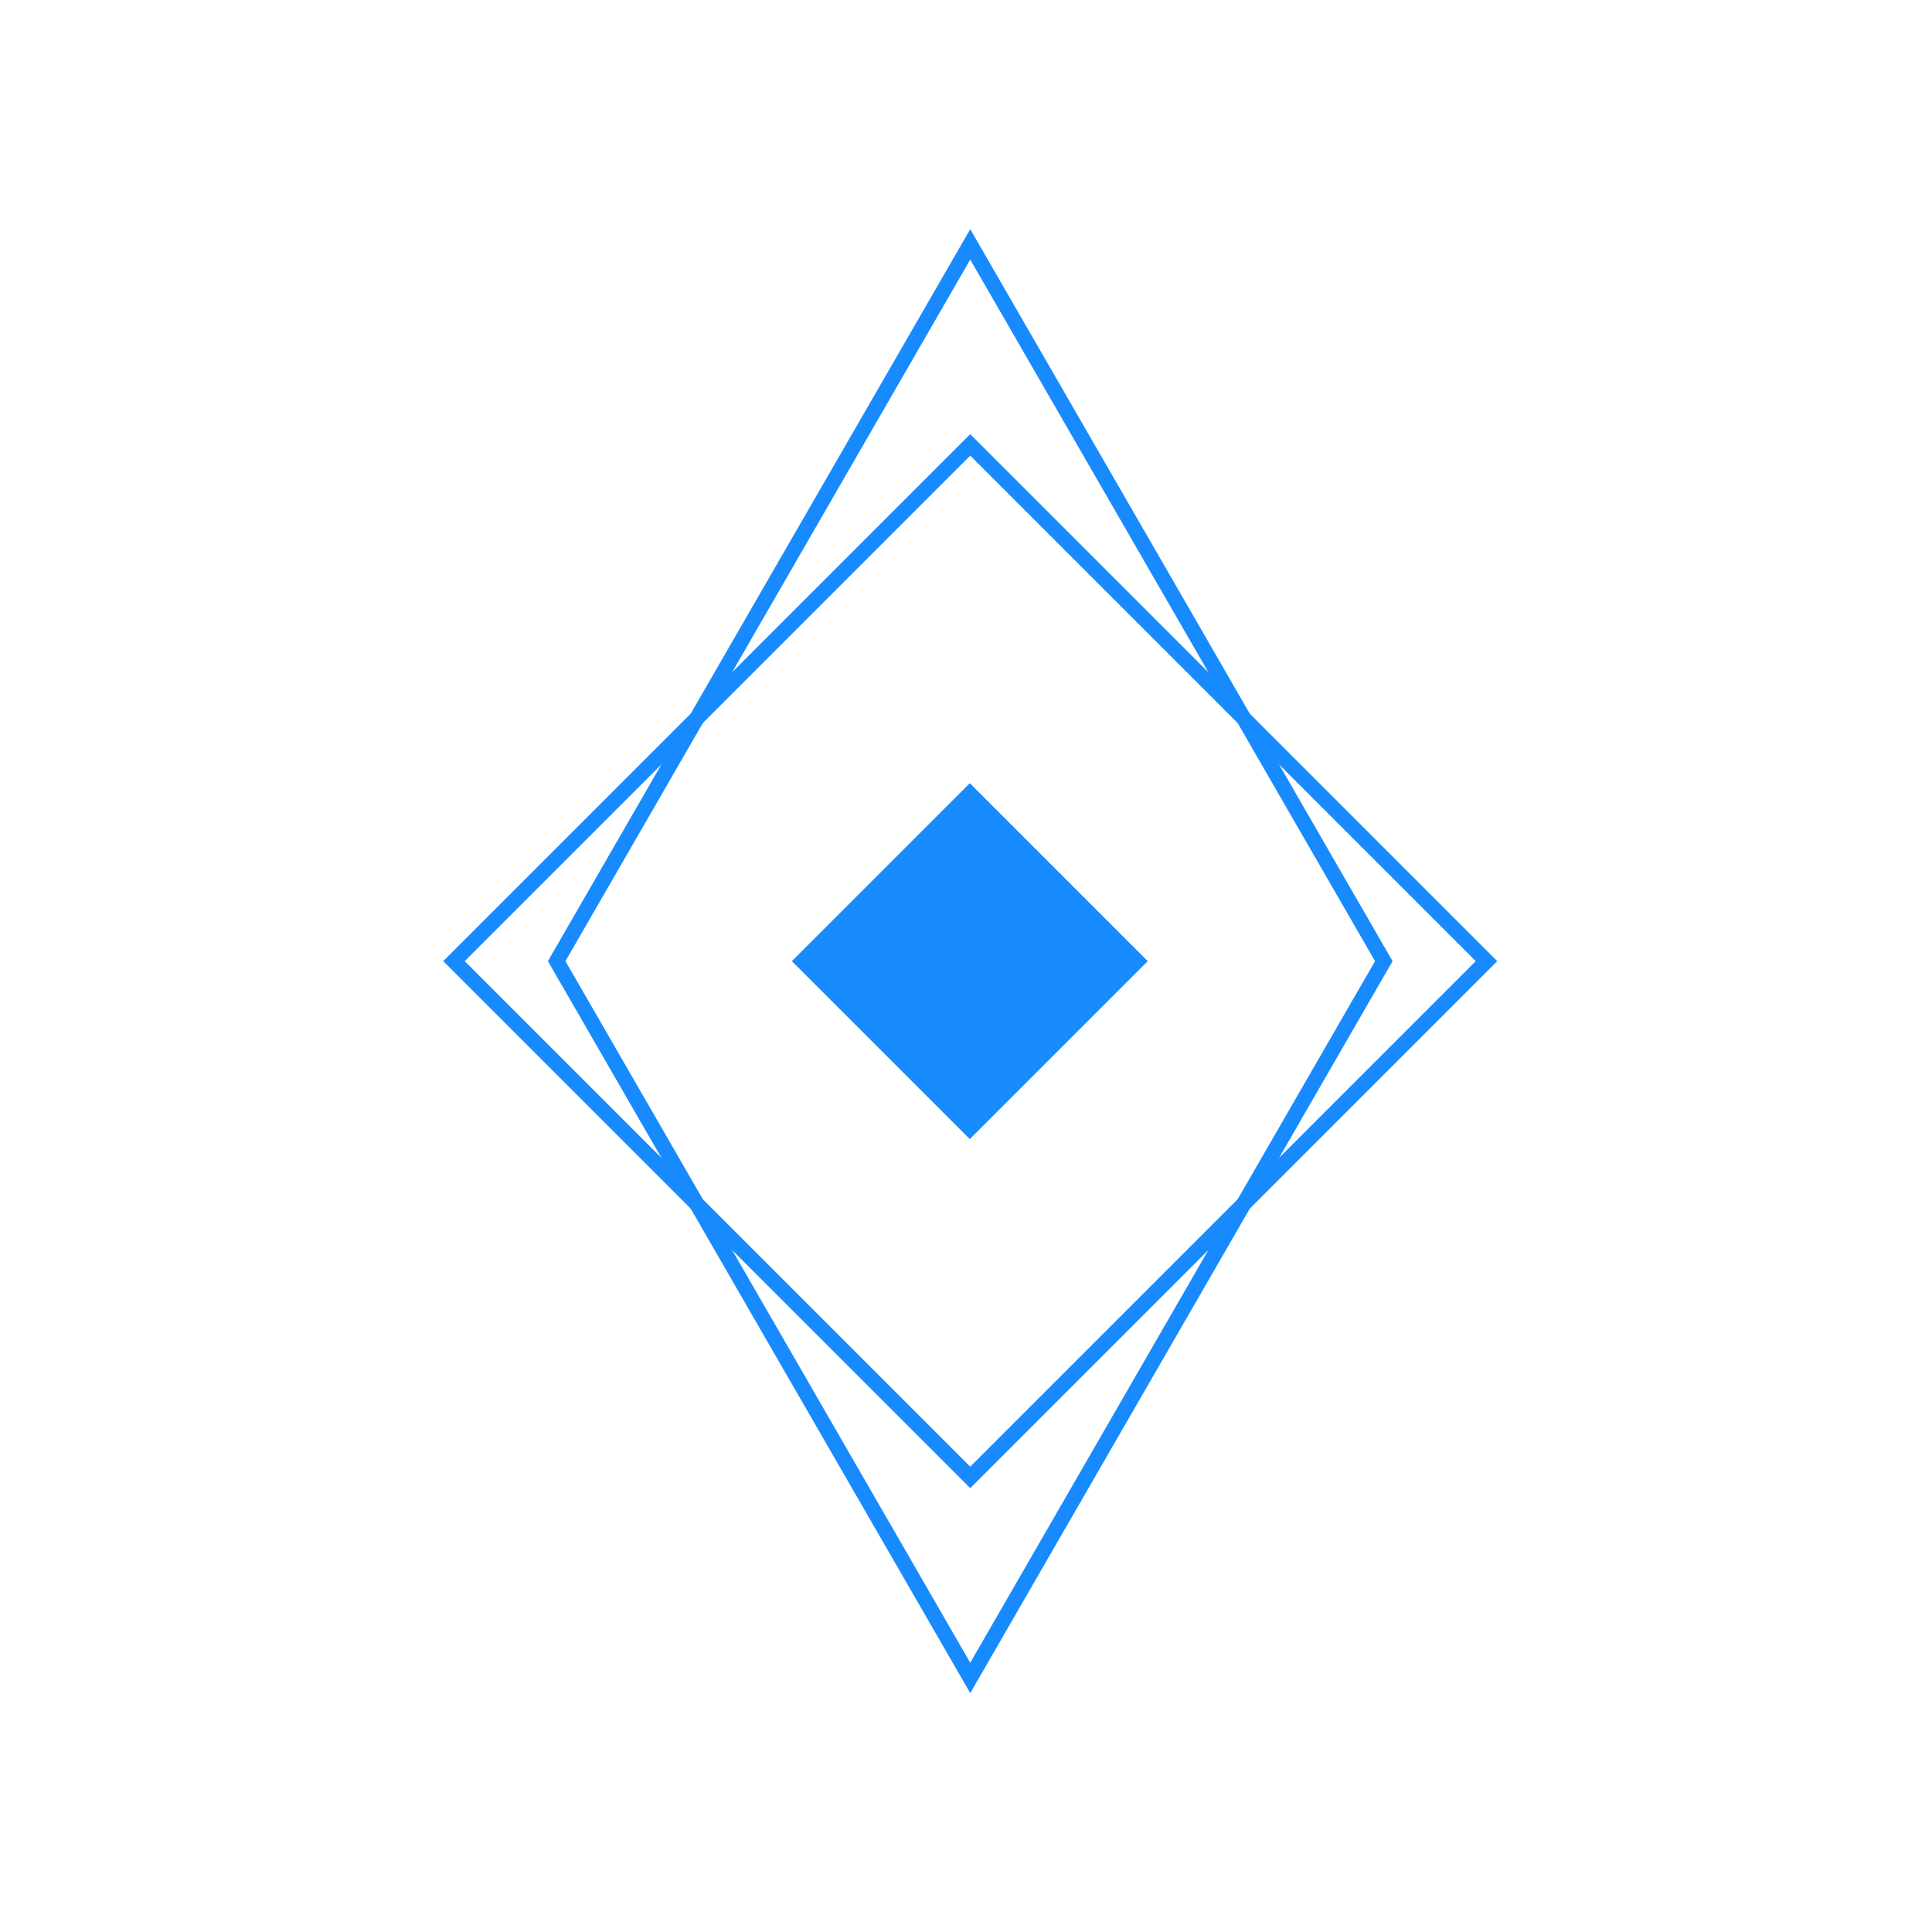
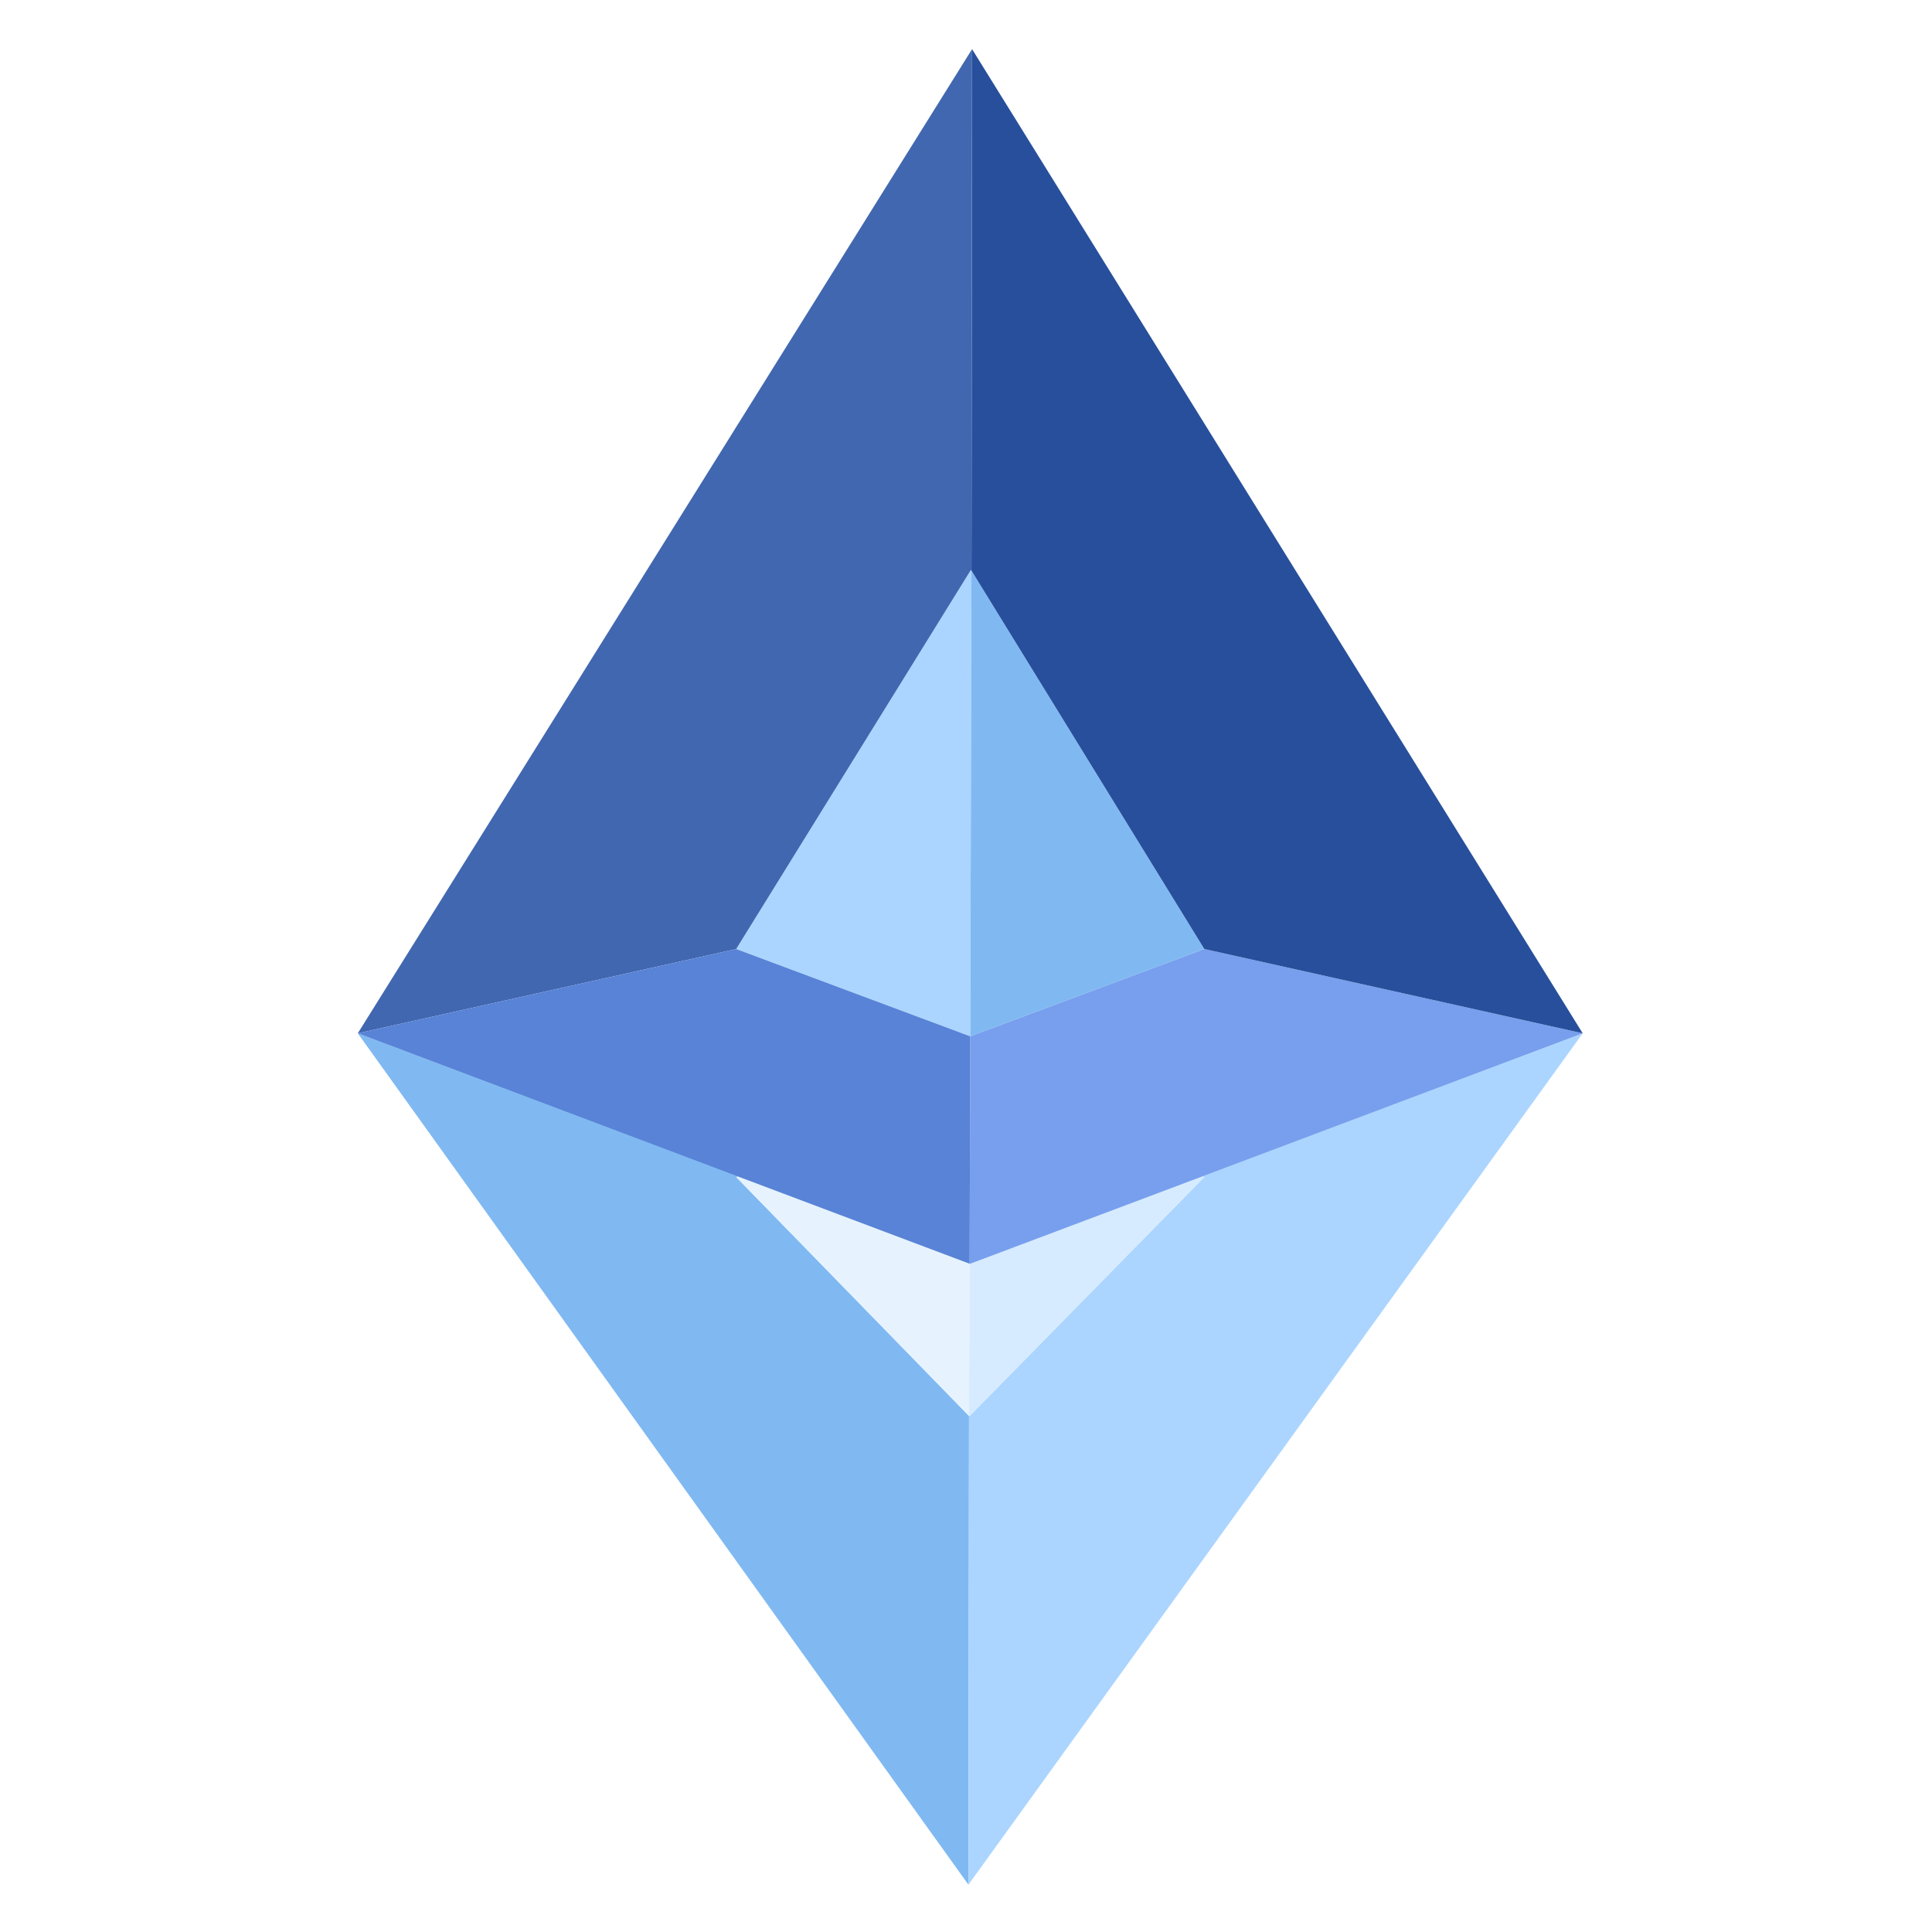
<svg xmlns="http://www.w3.org/2000/svg" version="1.1" id="Layer_1" x="0px" y="0px" viewBox="0 0 318.6 318.6" style="enable-background:new 0 0 318.6 318.6;" xml:space="preserve">
  <style type="text/css">
- 	.st0{fill:#178BFD;}
- 	.st1{fill:none;stroke:#178BFD;stroke-width:2.506;stroke-miterlimit:10;}
- 	.st2{fill:none;stroke:#178BFD;stroke-width:2.506;stroke-linecap:round;stroke-miterlimit:10;}
+ 	.st0{display:none;}
+ 	.st1{display:inline;fill:#178BFD;}
+ 	.st2{display:inline;fill:none;stroke:#178BFD;stroke-width:2.506;stroke-miterlimit:10;}
+ 	.st3{display:inline;fill:none;stroke:#178BFD;stroke-width:2.506;stroke-linecap:round;stroke-miterlimit:10;}
+ 	.st4{fill-rule:evenodd;clip-rule:evenodd;fill:#80B9F2;}
+ 	.st5{fill-rule:evenodd;clip-rule:evenodd;fill:#ABD5FF;}
+ 	.st6{fill-rule:evenodd;clip-rule:evenodd;fill:#E6F3FF;}
+ 	.st7{fill-rule:evenodd;clip-rule:evenodd;fill:#D6EBFF;}
+ 	.st8{fill-rule:evenodd;clip-rule:evenodd;fill:#779FED;}
+ 	.st9{fill-rule:evenodd;clip-rule:evenodd;fill:#274F9C;}
+ 	.st10{fill-rule:evenodd;clip-rule:evenodd;fill:#4167B0;}
+ 	.st11{fill-rule:evenodd;clip-rule:evenodd;fill:#5883D6;}
</style>
-   <g id="LOGO_1_">
-     <rect x="139.2" y="137.7" transform="matrix(0.7071 -0.7071 0.7071 0.7071 -65.2135 159.5605)" class="st0" width="41.5" height="41.5" />
-     <rect x="99.8" y="98.3" transform="matrix(0.7071 -0.7071 0.7071 0.7071 -65.2135 159.5605)" class="st1" width="120.4" height="120.4" />
-     <polygon class="st2" points="160,40.3 91.8,158.5 160,276.7 228.2,158.5  " />
+   <g id="LOGO_1_" class="st0">
+     <rect x="139.2" y="137.8" transform="matrix(0.7071 -0.7071 0.7071 0.7071 -65.2347 159.5091)" class="st1" width="41.5" height="41.5" />
+     <rect x="99.8" y="98.3" transform="matrix(0.7071 -0.7071 0.7071 0.7071 -65.214 159.5591)" class="st2" width="120.4" height="120.4" />
+     <polygon class="st3" points="160,40.3 91.8,158.5 160,276.7 228.2,158.5  " />
+   </g>
+   <g>
+     <polygon class="st4" points="159.7,310.8 159.8,233.5 121.4,194.1 121.8,194 59,170.4  " />
+     <polygon class="st5" points="198.2,194 198.6,194.1 159.9,233.5 159.8,233.5 159.7,310.8 261,170.4  " />
+     <polygon class="st5" points="160.1,94 121.4,156.5 160,170.9 160.2,94.1  " />
+     <polygon class="st4" points="198.6,156.5 160.2,94.1 160,170.9  " />
+     <polygon class="st6" points="121.8,194 121.4,194.1 159.8,233.5 159.9,208.3  " />
+     <polygon class="st7" points="159.9,208.3 159.8,233.5 159.9,233.5 198.6,194.1 198.2,194 160,208.4  " />
+     <polygon class="st8" points="261,170.4 160,208.4 159.9,208.4 160,170.9 198.6,156.5  " />
+     <polygon class="st8" points="160,179.6 160,179.6 160,179.6  " />
+     <polygon class="st8" points="160,179.6 160,179.6 160,179.6  " />
+     <polygon class="st9" points="160.2,94.1 198.6,156.5 261,170.4 160.3,8.1  " />
+     <polygon class="st10" points="59,170.4 121.4,156.5 160.1,94 160.2,94.1 160.3,8.1  " />
+     <polygon class="st11" points="160,170.9 159.9,208.4 59,170.4 121.4,156.5  " />
  </g>
</svg>
